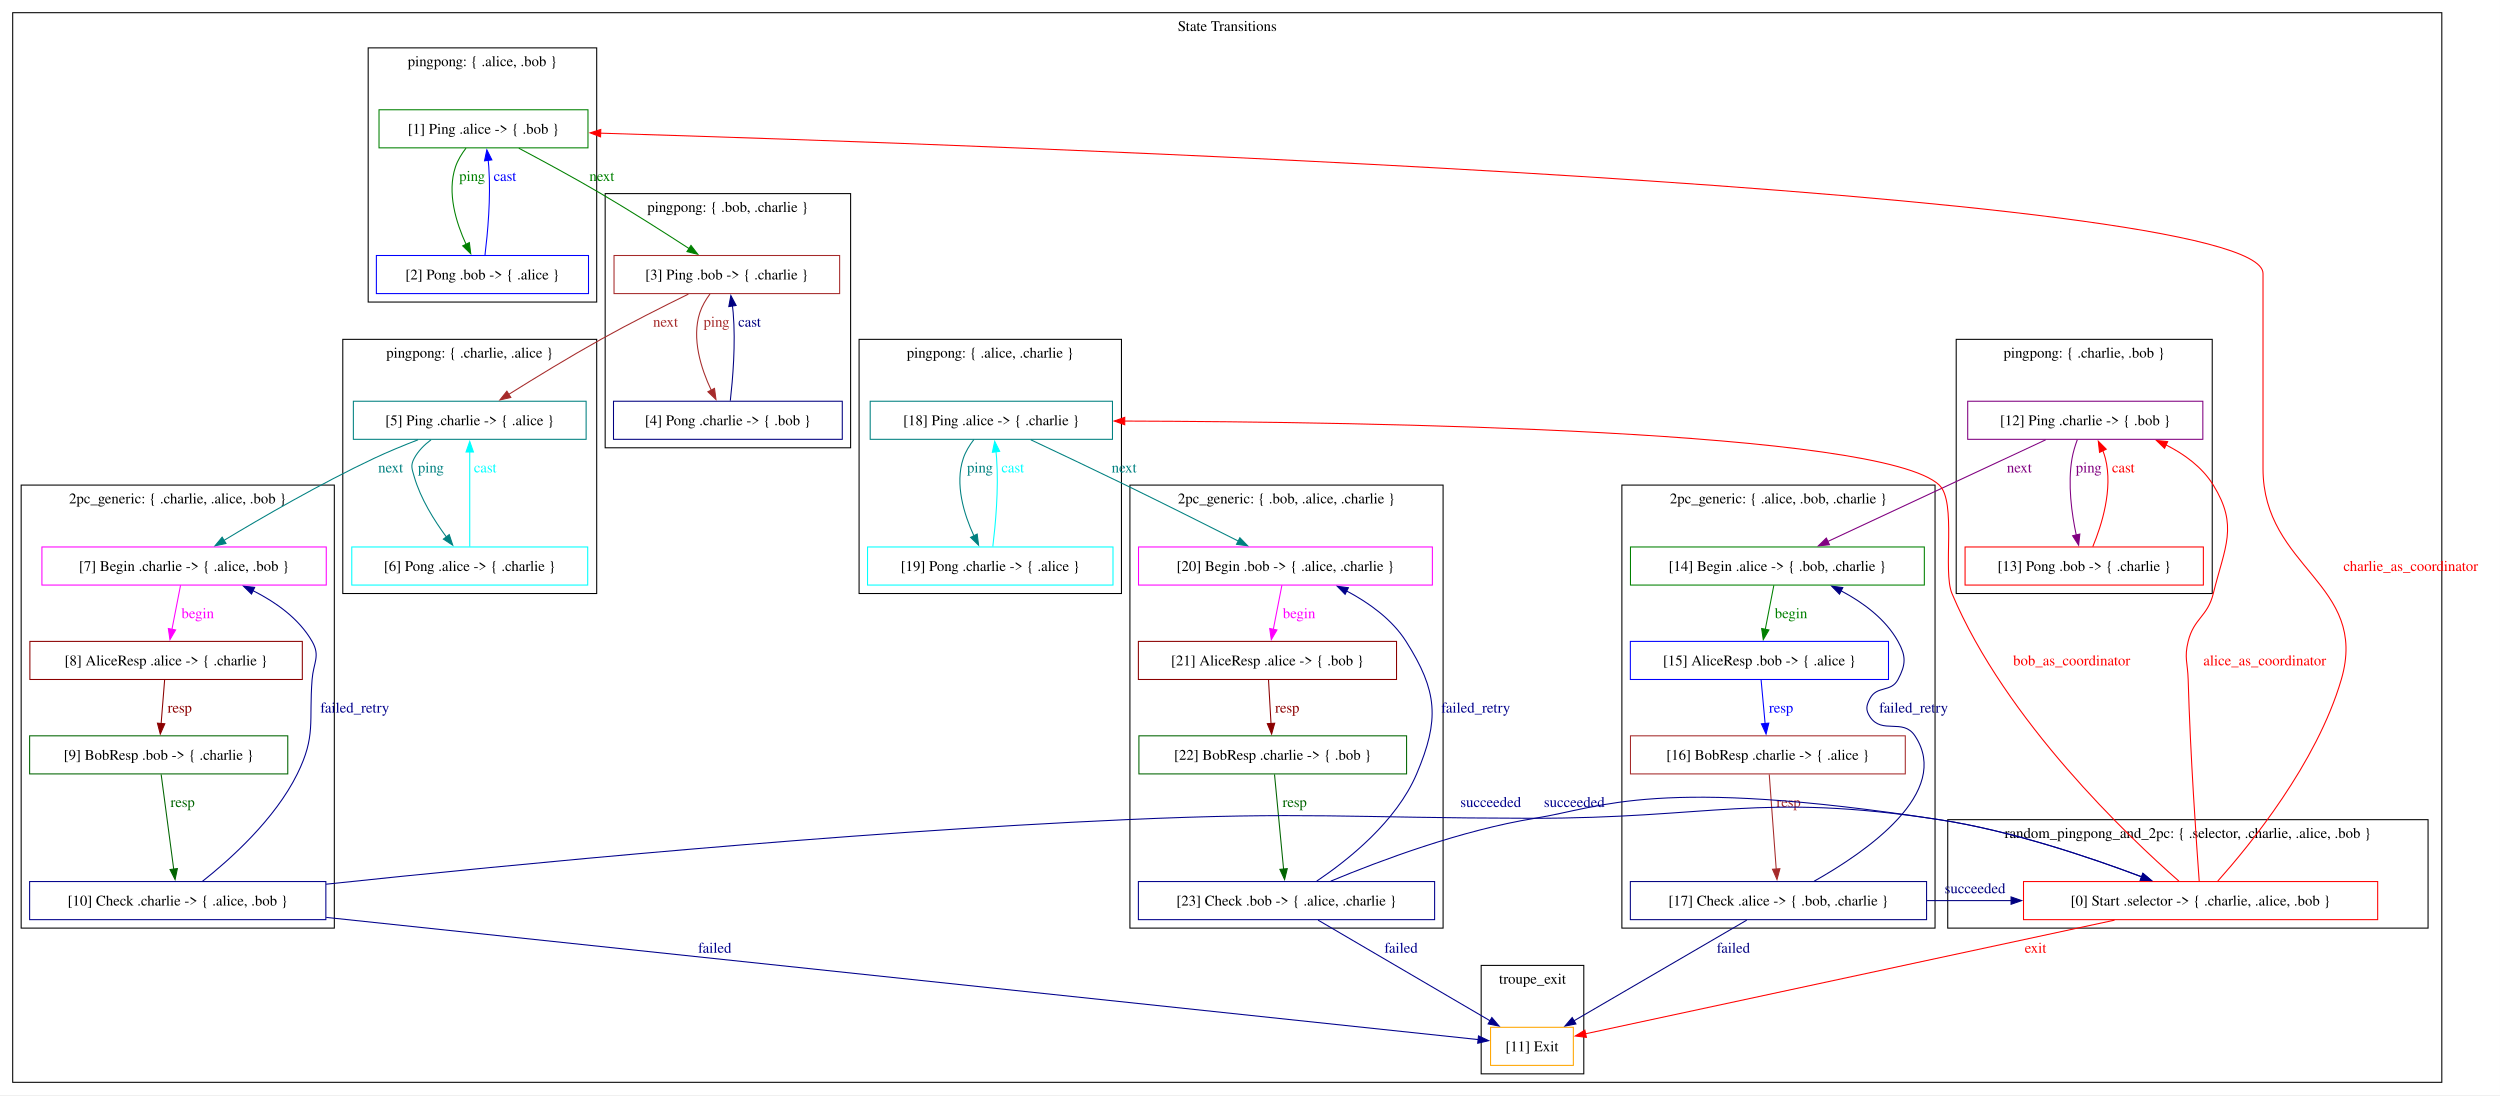
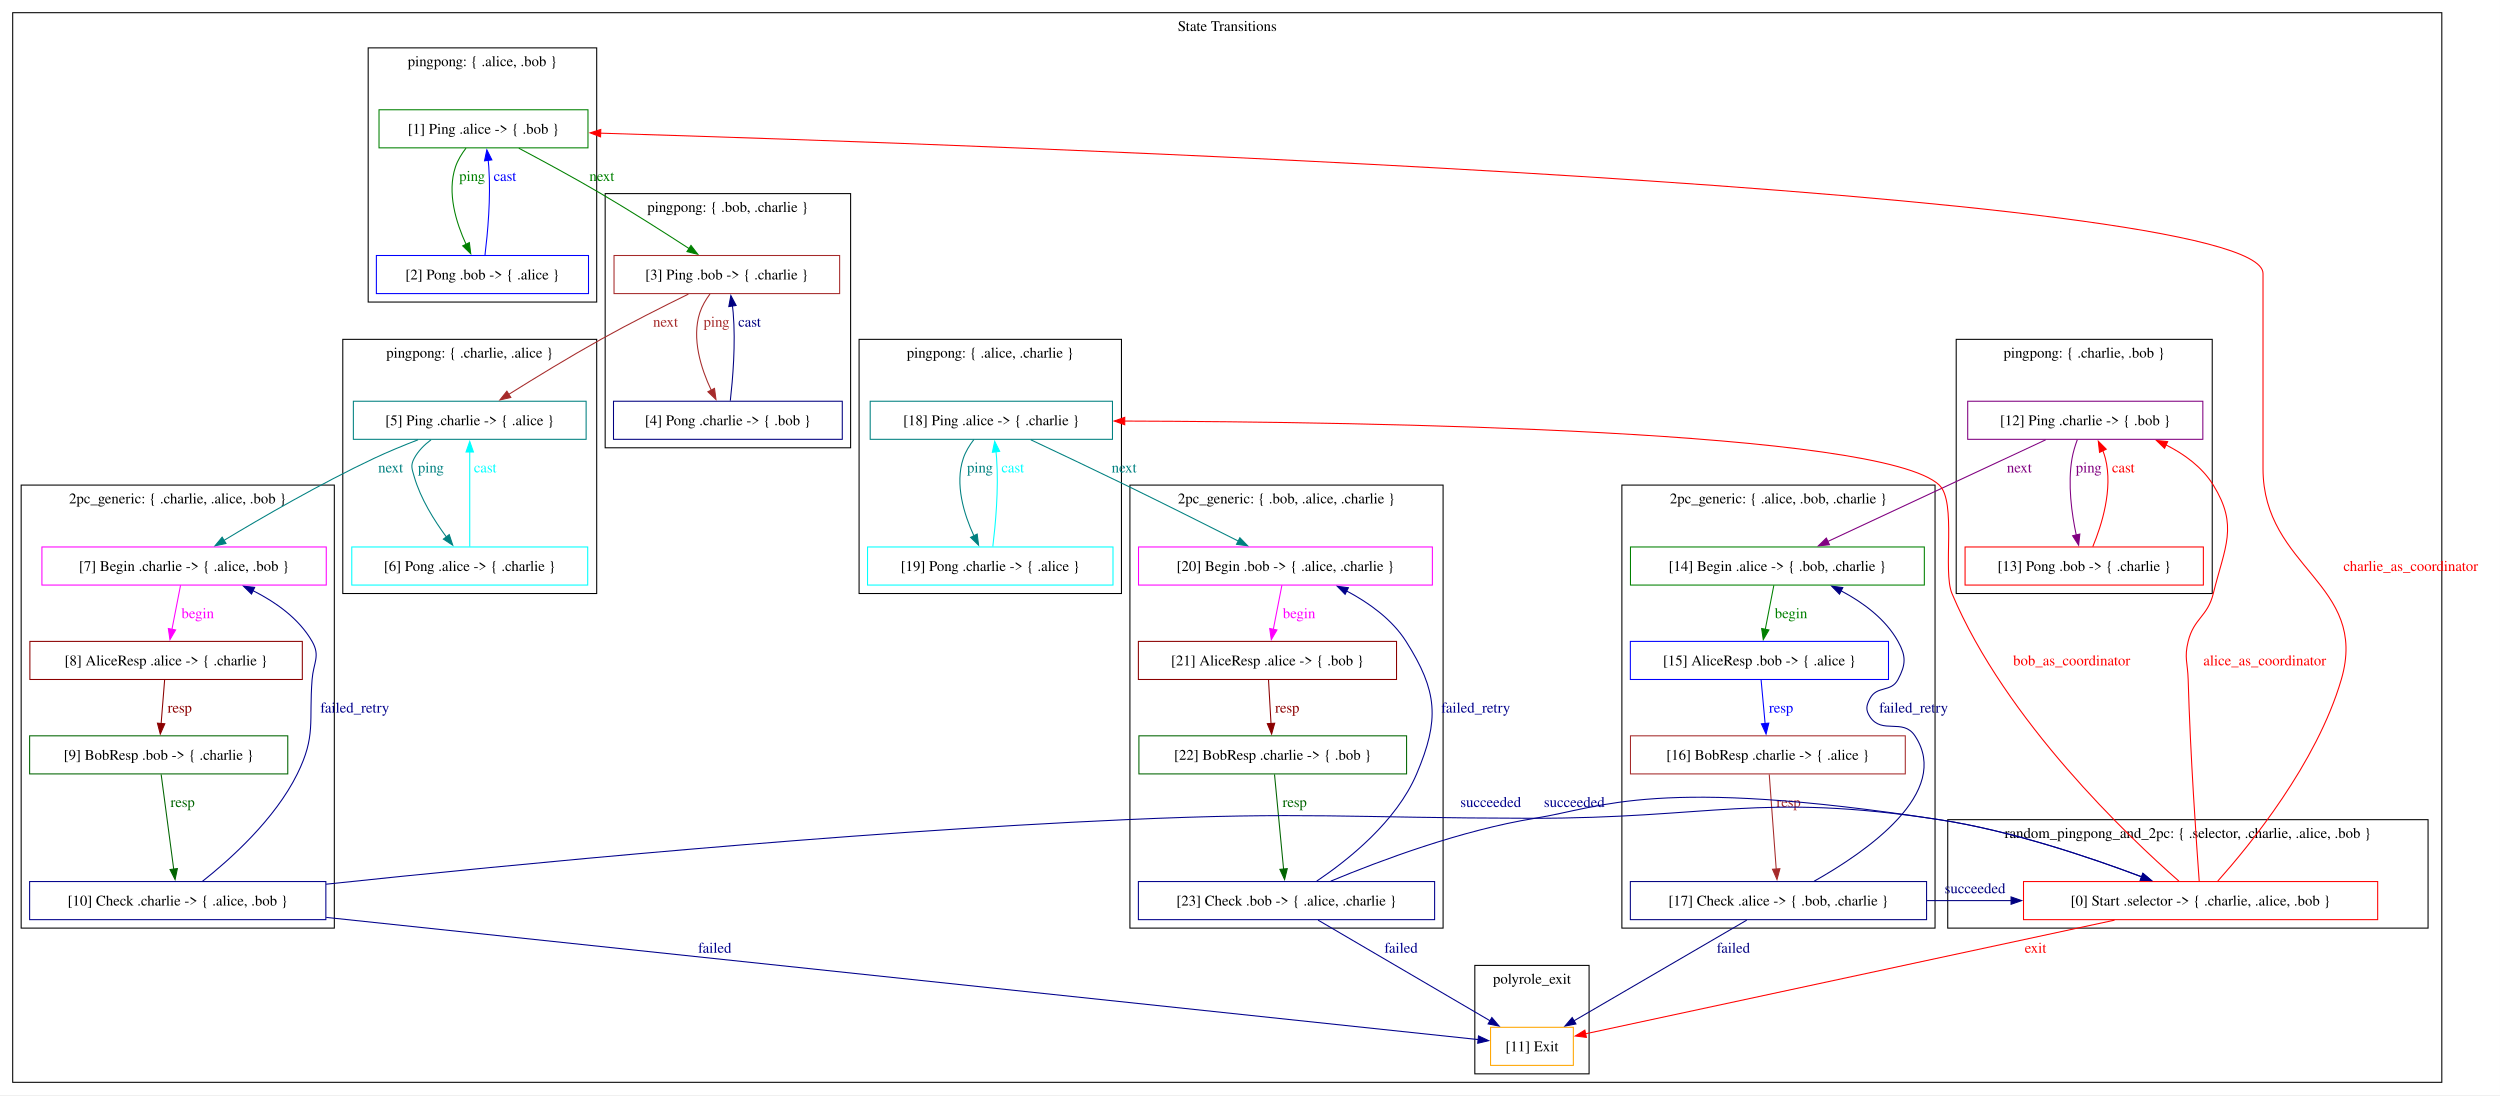
<svg xmlns="http://www.w3.org/2000/svg" width="2363pt" height="1035pt" viewBox="0.00 0.00 2363.00 1035.00">
  <g id="graph0" class="graph" transform="scale(1 1) rotate(0) translate(4 1031)">
    <polygon fill="white" stroke="none" points="-4,4 -4,-1031 2358.91,-1031 2358.91,4 -4,4" />
    <g id="clust1" class="cluster">
      <polygon fill="none" stroke="black" points="8,-8 8,-1019 2304,-1019 2304,-8 8,-8" />
      <text xml:space="preserve" text-anchor="middle" x="1156" y="-1001.7" font-family="Times,serif" font-size="14.00">State Transitions</text>
    </g>
    <g id="clust2" class="cluster">
      <polygon fill="none" stroke="black" points="1529,-153.75 1529,-572.5 1825,-572.5 1825,-153.75 1529,-153.75" />
      <text xml:space="preserve" text-anchor="middle" x="1677" y="-555.2" font-family="Times,serif" font-size="14.00">2pc_generic: { .alice, .bob, .charlie }</text>
    </g>
    <g id="clust3" class="cluster">
      <polygon fill="none" stroke="black" points="1064,-153.75 1064,-572.5 1360,-572.5 1360,-153.75 1064,-153.75" />
      <text xml:space="preserve" text-anchor="middle" x="1212" y="-555.2" font-family="Times,serif" font-size="14.00">2pc_generic: { .bob, .alice, .charlie }</text>
    </g>
    <g id="clust4" class="cluster">
      <polygon fill="none" stroke="black" points="16,-153.75 16,-572.5 312,-572.5 312,-153.75 16,-153.75" />
      <text xml:space="preserve" text-anchor="middle" x="164" y="-555.2" font-family="Times,serif" font-size="14.00">2pc_generic: { .charlie, .alice, .bob }</text>
    </g>
    <g id="clust5" class="cluster">
      <polygon fill="none" stroke="black" points="344,-745.5 344,-985.75 560,-985.75 560,-745.5 344,-745.5" />
      <text xml:space="preserve" text-anchor="middle" x="452" y="-968.45" font-family="Times,serif" font-size="14.00">pingpong: { .alice, .bob }</text>
    </g>
    <g id="clust6" class="cluster">
      <polygon fill="none" stroke="black" points="808,-470 808,-710.25 1056,-710.25 1056,-470 808,-470" />
      <text xml:space="preserve" text-anchor="middle" x="932" y="-692.95" font-family="Times,serif" font-size="14.00">pingpong: { .alice, .charlie }</text>
    </g>
    <g id="clust7" class="cluster">
      <polygon fill="none" stroke="black" points="568,-607.75 568,-848 800,-848 800,-607.75 568,-607.75" />
      <text xml:space="preserve" text-anchor="middle" x="684" y="-830.7" font-family="Times,serif" font-size="14.00">pingpong: { .bob, .charlie }</text>
    </g>
    <g id="clust8" class="cluster">
      <polygon fill="none" stroke="black" points="320,-470 320,-710.25 560,-710.25 560,-470 320,-470" />
      <text xml:space="preserve" text-anchor="middle" x="440" y="-692.95" font-family="Times,serif" font-size="14.00">pingpong: { .charlie, .alice }</text>
    </g>
    <g id="clust9" class="cluster">
      <polygon fill="none" stroke="black" points="1845,-470 1845,-710.25 2087,-710.25 2087,-470 1845,-470" />
      <text xml:space="preserve" text-anchor="middle" x="1966" y="-692.95" font-family="Times,serif" font-size="14.00">pingpong: { .charlie, .bob }</text>
    </g>
    <g id="clust10" class="cluster">
+       <polygon fill="none" stroke="black" points="1390,-16 1390,-118.5 1498,-118.5 1498,-16 1390,-16" />
+       <text xml:space="preserve" text-anchor="middle" x="1444" y="-101.2" font-family="Times,serif" font-size="14.00">polyrole_exit</text>
+     </g>
+     <g id="clust11" class="cluster">
      <polygon fill="none" stroke="black" points="1837,-153.75 1837,-256.25 2291,-256.25 2291,-153.75 1837,-153.75" />
      <text xml:space="preserve" text-anchor="middle" x="2064" y="-238.95" font-family="Times,serif" font-size="14.00">random_pingpong_and_2pc: { .selector, .charlie, .alice, .bob }</text>
-     </g>
-     <g id="clust11" class="cluster">
-       <polygon fill="none" stroke="black" points="1396,-16 1396,-118.5 1493,-118.5 1493,-16 1396,-16" />
-       <text xml:space="preserve" text-anchor="middle" x="1444.5" y="-101.2" font-family="Times,serif" font-size="14.00">troupe_exit</text>
    </g>
    <g id="node1" class="node">
      <polygon fill="none" stroke="green" points="1814.88,-514 1537.12,-514 1537.12,-478 1814.88,-478 1814.88,-514" />
      <text xml:space="preserve" text-anchor="middle" x="1676" y="-491.32" font-family="Times,serif" font-size="14.00">[14] Begin .alice -&gt; { .bob, .charlie }</text>
    </g>
    <g id="node2" class="node">
      <polygon fill="none" stroke="blue" points="1781,-424.75 1537,-424.75 1537,-388.75 1781,-388.75 1781,-424.75" />
      <text xml:space="preserve" text-anchor="middle" x="1659" y="-402.07" font-family="Times,serif" font-size="14.00">[15] AliceResp .bob -&gt; { .alice }</text>
    </g>
    <g id="edge23" class="edge">
      <path fill="none" stroke="green" d="M1672.64,-477.76C1670.34,-465.93 1667.22,-449.95 1664.55,-436.25" />
      <polygon fill="green" stroke="green" points="1667.99,-435.58 1662.64,-426.44 1661.12,-436.92 1667.99,-435.58" />
      <text xml:space="preserve" text-anchor="middle" x="1688.9" y="-446.7" font-family="Times,serif" font-size="14.00" fill="green">begin</text>
    </g>
    <g id="node3" class="node">
      <polygon fill="none" stroke="brown" points="1796.88,-335.5 1537.12,-335.5 1537.12,-299.5 1796.88,-299.5 1796.88,-335.5" />
      <text xml:space="preserve" text-anchor="middle" x="1667" y="-312.82" font-family="Times,serif" font-size="14.00">[16] BobResp .charlie -&gt; { .alice }</text>
    </g>
    <g id="edge24" class="edge">
      <path fill="none" stroke="blue" d="M1660.58,-388.51C1661.67,-376.68 1663.13,-360.7 1664.39,-347" />
      <polygon fill="blue" stroke="blue" points="1667.86,-347.49 1665.28,-337.21 1660.89,-346.85 1667.86,-347.49" />
      <text xml:space="preserve" text-anchor="middle" x="1679.47" y="-357.45" font-family="Times,serif" font-size="14.00" fill="blue">resp</text>
    </g>
    <g id="node4" class="node">
      <polygon fill="none" stroke="navy" points="1817,-197.75 1537,-197.75 1537,-161.75 1817,-161.75 1817,-197.75" />
      <text xml:space="preserve" text-anchor="middle" x="1677" y="-175.07" font-family="Times,serif" font-size="14.00">[17] Check .alice -&gt; { .bob, .charlie }</text>
    </g>
    <g id="edge25" class="edge">
      <path fill="none" stroke="brown" d="M1668.29,-299.03C1669.95,-276.43 1672.88,-236.74 1674.87,-209.62" />
      <polygon fill="brown" stroke="brown" points="1678.36,-209.89 1675.61,-199.66 1671.38,-209.38 1678.36,-209.89" />
      <text xml:space="preserve" text-anchor="middle" x="1686.56" y="-268.2" font-family="Times,serif" font-size="14.00" fill="brown">resp</text>
    </g>
    <g id="edge28" class="edge">
      <path fill="none" stroke="navy" d="M1710.71,-198.08C1759.8,-225.68 1841.45,-281.99 1806,-335.5 1794.67,-352.6 1774.83,-336.4 1763.5,-353.5 1759.27,-359.89 1759.91,-363.97 1763.5,-370.75 1770.16,-383.33 1783.34,-376.17 1790,-388.75 1797.49,-402.89 1797.8,-410.78 1790,-424.75 1778.17,-445.94 1757.02,-461.54 1736.13,-472.57" />
      <polygon fill="navy" stroke="navy" points="1734.69,-469.37 1727.29,-476.95 1737.8,-475.64 1734.69,-469.37" />
      <text xml:space="preserve" text-anchor="middle" x="1804.75" y="-357.45" font-family="Times,serif" font-size="14.00" fill="navy">failed_retry</text>
    </g>
    <g id="node23" class="node">
+       <polygon fill="none" stroke="orange" points="1483.12,-60 1404.88,-60 1404.88,-24 1483.12,-24 1483.12,-60" />
+       <text xml:space="preserve" text-anchor="middle" x="1444" y="-37.33" font-family="Times,serif" font-size="14.00">[11] Exit</text>
+     </g>
+     <g id="edge27" class="edge">
+       <path fill="none" stroke="navy" d="M1647.02,-161.28C1605.34,-137 1529.81,-92.99 1483.55,-66.04" />
+       <polygon fill="navy" stroke="navy" points="1485.58,-63.17 1475.18,-61.16 1482.05,-69.22 1485.58,-63.17" />
+       <text xml:space="preserve" text-anchor="middle" x="1634.39" y="-130.45" font-family="Times,serif" font-size="14.00" fill="navy">failed</text>
+     </g>
+     <g id="node24" class="node">
      <polygon fill="none" stroke="red" points="2243.38,-197.75 1908.62,-197.75 1908.62,-161.75 2243.38,-161.75 2243.38,-197.75" />
      <text xml:space="preserve" text-anchor="middle" x="2076" y="-175.07" font-family="Times,serif" font-size="14.00">[0] Start .selector -&gt; { .charlie, .alice, .bob }</text>
    </g>
    <g id="edge26" class="edge">
      <path fill="none" stroke="navy" d="M1817.39,-179.75C1843.12,-179.75 1870.29,-179.75 1896.97,-179.75" />
      <polygon fill="navy" stroke="navy" points="1896.85,-183.25 1906.85,-179.75 1896.85,-176.25 1896.85,-183.25" />
      <text xml:space="preserve" text-anchor="middle" x="1862.81" y="-186.7" font-family="Times,serif" font-size="14.00" fill="navy">succeeded</text>
    </g>
-     <g id="node24" class="node">
-       <polygon fill="none" stroke="orange" points="1483.12,-60 1404.88,-60 1404.88,-24 1483.12,-24 1483.12,-60" />
-       <text xml:space="preserve" text-anchor="middle" x="1444" y="-37.33" font-family="Times,serif" font-size="14.00">[11] Exit</text>
-     </g>
-     <g id="edge27" class="edge">
-       <path fill="none" stroke="navy" d="M1647.02,-161.28C1605.34,-137 1529.81,-92.99 1483.55,-66.04" />
-       <polygon fill="navy" stroke="navy" points="1485.58,-63.17 1475.18,-61.16 1482.05,-69.22 1485.58,-63.17" />
-       <text xml:space="preserve" text-anchor="middle" x="1634.39" y="-130.45" font-family="Times,serif" font-size="14.00" fill="navy">failed</text>
-     </g>
    <g id="node5" class="node">
      <polygon fill="none" stroke="magenta" points="1349.88,-514 1072.12,-514 1072.12,-478 1349.88,-478 1349.88,-514" />
      <text xml:space="preserve" text-anchor="middle" x="1211" y="-491.32" font-family="Times,serif" font-size="14.00">[20] Begin .bob -&gt; { .alice, .charlie }</text>
    </g>
    <g id="node6" class="node">
      <polygon fill="none" stroke="darkred" points="1316,-424.75 1072,-424.75 1072,-388.75 1316,-388.75 1316,-424.75" />
      <text xml:space="preserve" text-anchor="middle" x="1194" y="-402.07" font-family="Times,serif" font-size="14.00">[21] AliceResp .alice -&gt; { .bob }</text>
    </g>
    <g id="edge32" class="edge">
      <path fill="none" stroke="magenta" d="M1207.64,-477.76C1205.34,-465.93 1202.22,-449.95 1199.55,-436.25" />
      <polygon fill="magenta" stroke="magenta" points="1202.99,-435.58 1197.64,-426.44 1196.12,-436.92 1202.99,-435.58" />
      <text xml:space="preserve" text-anchor="middle" x="1223.9" y="-446.7" font-family="Times,serif" font-size="14.00" fill="magenta">begin</text>
    </g>
    <g id="node7" class="node">
      <polygon fill="none" stroke="darkgreen" points="1325.5,-335.5 1072.5,-335.5 1072.5,-299.5 1325.5,-299.5 1325.5,-335.5" />
      <text xml:space="preserve" text-anchor="middle" x="1199" y="-312.82" font-family="Times,serif" font-size="14.00">[22] BobResp .charlie -&gt; { .bob }</text>
    </g>
    <g id="edge33" class="edge">
      <path fill="none" stroke="darkred" d="M1194.99,-388.51C1195.67,-376.68 1196.58,-360.7 1197.37,-347" />
      <polygon fill="darkred" stroke="darkred" points="1200.85,-347.4 1197.93,-337.21 1193.86,-347 1200.85,-347.4" />
      <text xml:space="preserve" text-anchor="middle" x="1212.7" y="-357.45" font-family="Times,serif" font-size="14.00" fill="darkred">resp</text>
    </g>
    <g id="node8" class="node">
      <polygon fill="none" stroke="darkblue" points="1352,-197.75 1072,-197.75 1072,-161.75 1352,-161.75 1352,-197.75" />
      <text xml:space="preserve" text-anchor="middle" x="1212" y="-175.07" font-family="Times,serif" font-size="14.00">[23] Check .bob -&gt; { .alice, .charlie }</text>
    </g>
    <g id="edge34" class="edge">
      <path fill="none" stroke="darkgreen" d="M1200.67,-299.03C1202.85,-276.33 1206.67,-236.38 1209.27,-209.25" />
      <polygon fill="darkgreen" stroke="darkgreen" points="1212.72,-209.95 1210.19,-199.66 1205.75,-209.28 1212.72,-209.95" />
      <text xml:space="preserve" text-anchor="middle" x="1219.7" y="-268.2" font-family="Times,serif" font-size="14.00" fill="darkgreen">resp</text>
    </g>
    <g id="edge37" class="edge">
      <path fill="none" stroke="darkblue" d="M1240.59,-198.19C1270.57,-218.34 1315.92,-254.56 1335,-299.5 1356.82,-350.9 1354.9,-377.59 1325,-424.75 1311.79,-445.59 1289.94,-461.22 1268.88,-472.39" />
      <polygon fill="darkblue" stroke="darkblue" points="1267.38,-469.23 1260,-476.83 1270.51,-475.48 1267.38,-469.23" />
      <text xml:space="preserve" text-anchor="middle" x="1390.9" y="-357.45" font-family="Times,serif" font-size="14.00" fill="darkblue">failed_retry</text>
    </g>
+     <g id="edge36" class="edge">
+       <path fill="none" stroke="darkblue" d="M1241.85,-161.28C1283.27,-137.05 1358.25,-93.18 1404.33,-66.21" />
+       <polygon fill="darkblue" stroke="darkblue" points="1406.09,-69.24 1412.95,-61.17 1402.55,-63.2 1406.09,-69.24" />
+       <text xml:space="preserve" text-anchor="middle" x="1320.27" y="-130.45" font-family="Times,serif" font-size="14.00" fill="darkblue">failed</text>
+     </g>
    <g id="edge35" class="edge">
      <path fill="none" stroke="darkblue" d="M1253.83,-198.15C1300.03,-217.39 1377.11,-246.31 1446.88,-257.56 1511.16,-267.93 1561.16,-297.36 1829,-256.25 1896.45,-245.9 1970.88,-220.87 2020.22,-202.24" />
      <polygon fill="darkblue" stroke="darkblue" points="2021.47,-205.51 2029.56,-198.67 2018.97,-198.97 2021.47,-205.51" />
      <text xml:space="preserve" text-anchor="middle" x="1484" y="-268.2" font-family="Times,serif" font-size="14.00" fill="darkblue">succeeded</text>
    </g>
-     <g id="edge36" class="edge">
-       <path fill="none" stroke="darkblue" d="M1241.85,-161.28C1283.27,-137.05 1358.25,-93.18 1404.33,-66.21" />
-       <polygon fill="darkblue" stroke="darkblue" points="1406.09,-69.24 1412.95,-61.17 1402.55,-63.2 1406.09,-69.24" />
-       <text xml:space="preserve" text-anchor="middle" x="1320.27" y="-130.45" font-family="Times,serif" font-size="14.00" fill="darkblue">failed</text>
-     </g>
    <g id="node9" class="node">
      <polygon fill="none" stroke="magenta" points="304.38,-514 35.62,-514 35.62,-478 304.38,-478 304.38,-514" />
      <text xml:space="preserve" text-anchor="middle" x="170" y="-491.32" font-family="Times,serif" font-size="14.00">[7] Begin .charlie -&gt; { .alice, .bob }</text>
    </g>
    <g id="node10" class="node">
      <polygon fill="none" stroke="darkred" points="281.75,-424.75 24.25,-424.75 24.25,-388.75 281.75,-388.75 281.75,-424.75" />
      <text xml:space="preserve" text-anchor="middle" x="153" y="-402.07" font-family="Times,serif" font-size="14.00">[8] AliceResp .alice -&gt; { .charlie }</text>
    </g>
    <g id="edge14" class="edge">
      <path fill="none" stroke="magenta" d="M166.64,-477.76C164.34,-465.93 161.22,-449.95 158.55,-436.25" />
      <polygon fill="magenta" stroke="magenta" points="161.99,-435.58 156.64,-426.44 155.12,-436.92 161.99,-435.58" />
      <text xml:space="preserve" text-anchor="middle" x="182.9" y="-446.7" font-family="Times,serif" font-size="14.00" fill="magenta">begin</text>
    </g>
    <g id="node11" class="node">
      <polygon fill="none" stroke="darkgreen" points="268,-335.5 24,-335.5 24,-299.5 268,-299.5 268,-335.5" />
      <text xml:space="preserve" text-anchor="middle" x="146" y="-312.82" font-family="Times,serif" font-size="14.00">[9] BobResp .bob -&gt; { .charlie }</text>
    </g>
    <g id="edge15" class="edge">
      <path fill="none" stroke="darkred" d="M151.62,-388.51C150.67,-376.68 149.39,-360.7 148.29,-347" />
      <polygon fill="darkred" stroke="darkred" points="151.79,-346.9 147.5,-337.21 144.81,-347.46 151.79,-346.9" />
      <text xml:space="preserve" text-anchor="middle" x="165.88" y="-357.45" font-family="Times,serif" font-size="14.00" fill="darkred">resp</text>
    </g>
    <g id="node12" class="node">
      <polygon fill="none" stroke="darkblue" points="304,-197.75 24,-197.75 24,-161.75 304,-161.75 304,-197.75" />
      <text xml:space="preserve" text-anchor="middle" x="164" y="-175.07" font-family="Times,serif" font-size="14.00">[10] Check .charlie -&gt; { .alice, .bob }</text>
    </g>
    <g id="edge16" class="edge">
      <path fill="none" stroke="darkgreen" d="M148.32,-299.03C151.33,-276.33 156.62,-236.38 160.22,-209.25" />
      <polygon fill="darkgreen" stroke="darkgreen" points="163.65,-210.03 161.49,-199.65 156.71,-209.11 163.65,-210.03" />
      <text xml:space="preserve" text-anchor="middle" x="168.61" y="-268.2" font-family="Times,serif" font-size="14.00" fill="darkgreen">resp</text>
    </g>
    <g id="edge19" class="edge">
      <path fill="none" stroke="darkblue" d="M187.38,-198C213.8,-218.88 255.86,-256.62 277,-299.5 294.76,-335.51 287.88,-348.72 291,-388.75 292.24,-404.7 298.98,-410.88 291,-424.75 278.6,-446.28 256.79,-461.83 235.07,-472.73" />
      <polygon fill="darkblue" stroke="darkblue" points="233.72,-469.49 226.16,-476.92 236.7,-475.83 233.72,-469.49" />
      <text xml:space="preserve" text-anchor="middle" x="331.36" y="-357.45" font-family="Times,serif" font-size="14.00" fill="darkblue">failed_retry</text>
    </g>
+     <g id="edge18" class="edge">
+       <path fill="none" stroke="darkblue" d="M304.34,-163.87C586.49,-133.94 1211.06,-67.7 1393.21,-48.39" />
+       <polygon fill="darkblue" stroke="darkblue" points="1393.48,-51.88 1403.06,-47.34 1392.74,-44.92 1393.48,-51.88" />
+       <text xml:space="preserve" text-anchor="middle" x="671.59" y="-130.45" font-family="Times,serif" font-size="14.00" fill="darkblue">failed</text>
+     </g>
    <g id="edge17" class="edge">
      <path fill="none" stroke="darkblue" d="M304.22,-195.26C480.39,-213.93 792.13,-244.26 1060,-256.25 1229.66,-263.84 1272.29,-257.85 1442.12,-257.56 1614.07,-257.27 1659.03,-282.26 1829,-256.25 1896.45,-245.93 1970.88,-220.89 2020.23,-202.26" />
      <polygon fill="darkblue" stroke="darkblue" points="2021.47,-205.53 2029.56,-198.69 2018.97,-198.99 2021.47,-205.53" />
      <text xml:space="preserve" text-anchor="middle" x="1405" y="-268.2" font-family="Times,serif" font-size="14.00" fill="darkblue">succeeded</text>
    </g>
-     <g id="edge18" class="edge">
-       <path fill="none" stroke="darkblue" d="M304.34,-163.87C586.49,-133.94 1211.06,-67.7 1393.21,-48.39" />
-       <polygon fill="darkblue" stroke="darkblue" points="1393.48,-51.88 1403.06,-47.34 1392.74,-44.92 1393.48,-51.88" />
-       <text xml:space="preserve" text-anchor="middle" x="671.59" y="-130.45" font-family="Times,serif" font-size="14.00" fill="darkblue">failed</text>
-     </g>
    <g id="node13" class="node">
      <polygon fill="none" stroke="green" points="551.75,-927.25 354.25,-927.25 354.25,-891.25 551.75,-891.25 551.75,-927.25" />
      <text xml:space="preserve" text-anchor="middle" x="453" y="-904.58" font-family="Times,serif" font-size="14.00">[1] Ping .alice -&gt; { .bob }</text>
    </g>
    <g id="node14" class="node">
      <polygon fill="none" stroke="blue" points="552.25,-789.5 351.75,-789.5 351.75,-753.5 552.25,-753.5 552.25,-789.5" />
      <text xml:space="preserve" text-anchor="middle" x="452" y="-766.83" font-family="Times,serif" font-size="14.00">[2] Pong .bob -&gt; { .alice }</text>
    </g>
    <g id="edge5" class="edge">
      <path fill="none" stroke="green" d="M436.5,-891.03C432.43,-885.73 428.64,-879.61 426.5,-873.25 418.32,-848.89 427.13,-820.46 436.56,-800.02" />
      <polygon fill="green" stroke="green" points="439.63,-801.71 440.94,-791.2 433.36,-798.6 439.63,-801.71" />
      <text xml:space="preserve" text-anchor="middle" x="442.25" y="-859.95" font-family="Times,serif" font-size="14.00" fill="green">ping</text>
    </g>
    <g id="node17" class="node">
      <polygon fill="none" stroke="brown" points="789.62,-789.5 576.38,-789.5 576.38,-753.5 789.62,-753.5 789.62,-789.5" />
      <text xml:space="preserve" text-anchor="middle" x="683" y="-766.83" font-family="Times,serif" font-size="14.00">[3] Ping .bob -&gt; { .charlie }</text>
    </g>
    <g id="edge6" class="edge">
      <path fill="none" stroke="green" d="M486.36,-890.91C508.57,-879.17 538.29,-863.11 564,-848 592.42,-831.3 623.9,-811.26 647.33,-796.02" />
      <polygon fill="green" stroke="green" points="649.12,-799.04 655.58,-790.64 645.3,-793.17 649.12,-799.04" />
      <text xml:space="preserve" text-anchor="middle" x="564.88" y="-859.95" font-family="Times,serif" font-size="14.00" fill="green">next</text>
    </g>
    <g id="edge7" class="edge">
      <path fill="none" stroke="blue" d="M454.42,-789.98C456.89,-810.08 460.07,-844.06 458,-873.25 457.85,-875.32 457.66,-877.45 457.43,-879.59" />
      <polygon fill="blue" stroke="blue" points="453.98,-878.99 456.17,-889.35 460.92,-879.88 453.98,-878.99" />
      <text xml:space="preserve" text-anchor="middle" x="473.27" y="-859.95" font-family="Times,serif" font-size="14.00" fill="blue">cast</text>
    </g>
    <g id="node15" class="node">
      <polygon fill="none" stroke="teal" points="1047.5,-651.75 818.5,-651.75 818.5,-615.75 1047.5,-615.75 1047.5,-651.75" />
      <text xml:space="preserve" text-anchor="middle" x="933" y="-629.08" font-family="Times,serif" font-size="14.00">[18] Ping .alice -&gt; { .charlie }</text>
    </g>
    <g id="edge30" class="edge">
      <path fill="none" stroke="teal" d="M970.33,-615.29C995.68,-603.37 1029.94,-587.14 1060,-572.5 1095.94,-554.99 1136.46,-534.7 1166.47,-519.57" />
      <polygon fill="teal" stroke="teal" points="1167.92,-522.76 1175.27,-515.13 1164.76,-516.51 1167.92,-522.76" />
      <text xml:space="preserve" text-anchor="middle" x="1058.55" y="-584.45" font-family="Times,serif" font-size="14.00" fill="teal">next</text>
    </g>
    <g id="node16" class="node">
      <polygon fill="none" stroke="cyan" points="1048,-514 816,-514 816,-478 1048,-478 1048,-514" />
      <text xml:space="preserve" text-anchor="middle" x="932" y="-491.32" font-family="Times,serif" font-size="14.00">[19] Pong .charlie -&gt; { .alice }</text>
    </g>
    <g id="edge29" class="edge">
      <path fill="none" stroke="teal" d="M916.5,-615.53C912.43,-610.23 908.64,-604.11 906.5,-597.75 898.32,-573.39 907.13,-544.96 916.56,-524.52" />
      <polygon fill="teal" stroke="teal" points="919.63,-526.21 920.94,-515.7 913.36,-523.1 919.63,-526.21" />
      <text xml:space="preserve" text-anchor="middle" x="922.25" y="-584.45" font-family="Times,serif" font-size="14.00" fill="teal">ping</text>
    </g>
    <g id="edge31" class="edge">
      <path fill="none" stroke="cyan" d="M934.42,-514.48C936.89,-534.58 940.07,-568.56 938,-597.75 937.85,-599.82 937.66,-601.95 937.43,-604.09" />
      <polygon fill="cyan" stroke="cyan" points="933.98,-603.49 936.17,-613.85 940.92,-604.38 933.98,-603.49" />
      <text xml:space="preserve" text-anchor="middle" x="953.27" y="-584.45" font-family="Times,serif" font-size="14.00" fill="cyan">cast</text>
    </g>
    <g id="node18" class="node">
      <polygon fill="none" stroke="navy" points="792.12,-651.75 575.88,-651.75 575.88,-615.75 792.12,-615.75 792.12,-651.75" />
      <text xml:space="preserve" text-anchor="middle" x="684" y="-629.08" font-family="Times,serif" font-size="14.00">[4] Pong .charlie -&gt; { .bob }</text>
    </g>
    <g id="edge8" class="edge">
      <path fill="none" stroke="brown" d="M667.11,-753.19C663.2,-747.89 659.55,-741.79 657.5,-735.5 649.52,-711.01 658.62,-682.59 668.27,-662.19" />
      <polygon fill="brown" stroke="brown" points="671.33,-663.89 672.74,-653.39 665.09,-660.72 671.33,-663.89" />
      <text xml:space="preserve" text-anchor="middle" x="673.25" y="-722.2" font-family="Times,serif" font-size="14.00" fill="brown">ping</text>
    </g>
    <g id="node19" class="node">
      <polygon fill="none" stroke="teal" points="550,-651.75 330,-651.75 330,-615.75 550,-615.75 550,-651.75" />
      <text xml:space="preserve" text-anchor="middle" x="440" y="-629.08" font-family="Times,serif" font-size="14.00">[5] Ping .charlie -&gt; { .alice }</text>
    </g>
    <g id="edge9" class="edge">
      <path fill="none" stroke="brown" d="M646.68,-753.03C622.92,-741.37 591.32,-725.45 564,-710.25 534.19,-693.66 501.24,-673.51 476.8,-658.2" />
      <polygon fill="brown" stroke="brown" points="478.83,-655.34 468.5,-652.97 475.1,-661.26 478.83,-655.34" />
      <text xml:space="preserve" text-anchor="middle" x="625.07" y="-722.2" font-family="Times,serif" font-size="14.00" fill="brown">next</text>
    </g>
    <g id="edge10" class="edge">
      <path fill="none" stroke="navy" d="M686.29,-652.25C688.6,-672.36 691.48,-706.36 689,-735.5 688.82,-737.58 688.59,-739.71 688.31,-741.86" />
      <polygon fill="navy" stroke="navy" points="684.87,-741.22 686.81,-751.63 691.79,-742.28 684.87,-741.22" />
      <text xml:space="preserve" text-anchor="middle" x="704.49" y="-722.2" font-family="Times,serif" font-size="14.00" fill="navy">cast</text>
    </g>
    <g id="edge12" class="edge">
      <path fill="none" stroke="teal" d="M391.09,-615.3C377.46,-610.04 362.76,-604 349.5,-597.75 298.97,-573.95 243.23,-541.65 207.47,-520.11" />
      <polygon fill="teal" stroke="teal" points="209.6,-517.3 199.24,-515.12 205.98,-523.29 209.6,-517.3" />
      <text xml:space="preserve" text-anchor="middle" x="365.25" y="-584.45" font-family="Times,serif" font-size="14.00" fill="teal">next</text>
    </g>
    <g id="node20" class="node">
      <polygon fill="none" stroke="cyan" points="551.5,-514 328.5,-514 328.5,-478 551.5,-478 551.5,-514" />
      <text xml:space="preserve" text-anchor="middle" x="440" y="-491.32" font-family="Times,serif" font-size="14.00">[6] Pong .alice -&gt; { .charlie }</text>
    </g>
    <g id="edge11" class="edge">
      <path fill="none" stroke="teal" d="M403.39,-615.28C397,-610.51 391.22,-604.7 387.5,-597.75 383.88,-590.99 385.38,-587.87 387.5,-580.5 393.51,-559.65 406.43,-538.99 417.95,-523.43" />
      <polygon fill="teal" stroke="teal" points="420.61,-525.71 423.94,-515.65 415.07,-521.44 420.61,-525.71" />
      <text xml:space="preserve" text-anchor="middle" x="403.25" y="-584.45" font-family="Times,serif" font-size="14.00" fill="teal">ping</text>
    </g>
    <g id="edge13" class="edge">
      <path fill="none" stroke="cyan" d="M440,-514.4C440,-536.97 440,-576.66 440,-603.8" />
      <polygon fill="cyan" stroke="cyan" points="436.5,-603.77 440,-613.77 443.5,-603.77 436.5,-603.77" />
      <text xml:space="preserve" text-anchor="middle" x="454.62" y="-584.45" font-family="Times,serif" font-size="14.00" fill="cyan">cast</text>
    </g>
    <g id="node21" class="node">
      <polygon fill="none" stroke="purple" points="2078.12,-651.75 1855.88,-651.75 1855.88,-615.75 2078.12,-615.75 2078.12,-651.75" />
      <text xml:space="preserve" text-anchor="middle" x="1967" y="-629.08" font-family="Times,serif" font-size="14.00">[12] Ping .charlie -&gt; { .bob }</text>
    </g>
    <g id="edge21" class="edge">
      <path fill="none" stroke="purple" d="M1929.55,-615.28C1876.95,-590.74 1781.18,-546.07 1723.59,-519.2" />
      <polygon fill="purple" stroke="purple" points="1725.22,-516.1 1714.68,-515.04 1722.26,-522.44 1725.22,-516.1" />
      <text xml:space="preserve" text-anchor="middle" x="1904.71" y="-584.45" font-family="Times,serif" font-size="14.00" fill="purple">next</text>
    </g>
    <g id="node22" class="node">
      <polygon fill="none" stroke="red" points="2078.62,-514 1853.38,-514 1853.38,-478 2078.62,-478 2078.62,-514" />
      <text xml:space="preserve" text-anchor="middle" x="1966" y="-491.32" font-family="Times,serif" font-size="14.00">[13] Pong .bob -&gt; { .charlie }</text>
    </g>
    <g id="edge20" class="edge">
      <path fill="none" stroke="purple" d="M1959.43,-615.26C1957.41,-609.76 1955.51,-603.6 1954.5,-597.75 1950.28,-573.39 1954.15,-545.44 1958.51,-525.16" />
      <polygon fill="purple" stroke="purple" points="1961.86,-526.21 1960.72,-515.67 1955.04,-524.61 1961.86,-526.21" />
      <text xml:space="preserve" text-anchor="middle" x="1970.25" y="-584.45" font-family="Times,serif" font-size="14.00" fill="purple">ping</text>
    </g>
    <g id="edge22" class="edge">
      <path fill="none" stroke="red" d="M1974.08,-514.24C1982.46,-534.4 1993.37,-568.71 1986,-597.75 1985.38,-600.2 1984.55,-602.66 1983.58,-605.09" />
      <polygon fill="red" stroke="red" points="1980.5,-603.4 1979.33,-613.93 1986.81,-606.43 1980.5,-603.4" />
      <text xml:space="preserve" text-anchor="middle" x="2002.96" y="-584.45" font-family="Times,serif" font-size="14.00" fill="red">cast</text>
    </g>
    <g id="edge1" class="edge">
      <path fill="none" stroke="red" d="M2092.22,-198.18C2122.31,-231.85 2185.85,-309.56 2209,-388.75 2235.52,-479.47 2135,-493.61 2135,-588.12 2135,-772.5 2135,-772.5 2135,-772.5 2135,-851.58 938.11,-893.84 563.62,-905.13" />
      <polygon fill="red" stroke="red" points="563.65,-901.63 553.76,-905.42 563.86,-908.62 563.65,-901.63" />
      <text xml:space="preserve" text-anchor="middle" x="2274.66" y="-491.32" font-family="Times,serif" font-size="14.00" fill="red">charlie_as_coordinator</text>
    </g>
    <g id="edge3" class="edge">
      <path fill="none" stroke="red" d="M2055.48,-198.17C2008.18,-239.66 1891.7,-349.89 1841,-470 1832.08,-491.13 1845.61,-556.69 1829,-572.5 1774.49,-624.39 1292.48,-632.28 1058.86,-633.02" />
      <polygon fill="red" stroke="red" points="1059.09,-629.52 1049.1,-633.05 1059.11,-636.52 1059.09,-629.52" />
      <text xml:space="preserve" text-anchor="middle" x="1954.15" y="-402.07" font-family="Times,serif" font-size="14.00" fill="red">bob_as_coordinator</text>
    </g>
    <g id="edge2" class="edge">
      <path fill="none" stroke="red" d="M2074.7,-197.99C2072.08,-233.61 2066.25,-317.89 2064.25,-388.75 2063.8,-404.74 2060.42,-409.21 2064.25,-424.75 2069.69,-446.8 2082.56,-447.95 2088,-470 2098.9,-514.23 2111.98,-533.77 2088,-572.5 2077.52,-589.42 2060.71,-601.74 2042.91,-610.65" />
      <polygon fill="red" stroke="red" points="2041.93,-607.25 2034.33,-614.63 2044.87,-613.6 2041.93,-607.25" />
      <text xml:space="preserve" text-anchor="middle" x="2136.62" y="-402.07" font-family="Times,serif" font-size="14.00" fill="red">alice_as_coordinator</text>
    </g>
    <g id="edge4" class="edge">
      <path fill="none" stroke="red" d="M1994.67,-161.28C1862.17,-132.82 1603.57,-77.27 1494.47,-53.84" />
      <polygon fill="red" stroke="red" points="1495.46,-50.47 1484.94,-51.79 1493.99,-57.32 1495.46,-50.47" />
      <text xml:space="preserve" text-anchor="middle" x="1920" y="-130.45" font-family="Times,serif" font-size="14.00" fill="red">exit</text>
    </g>
  </g>
</svg>
